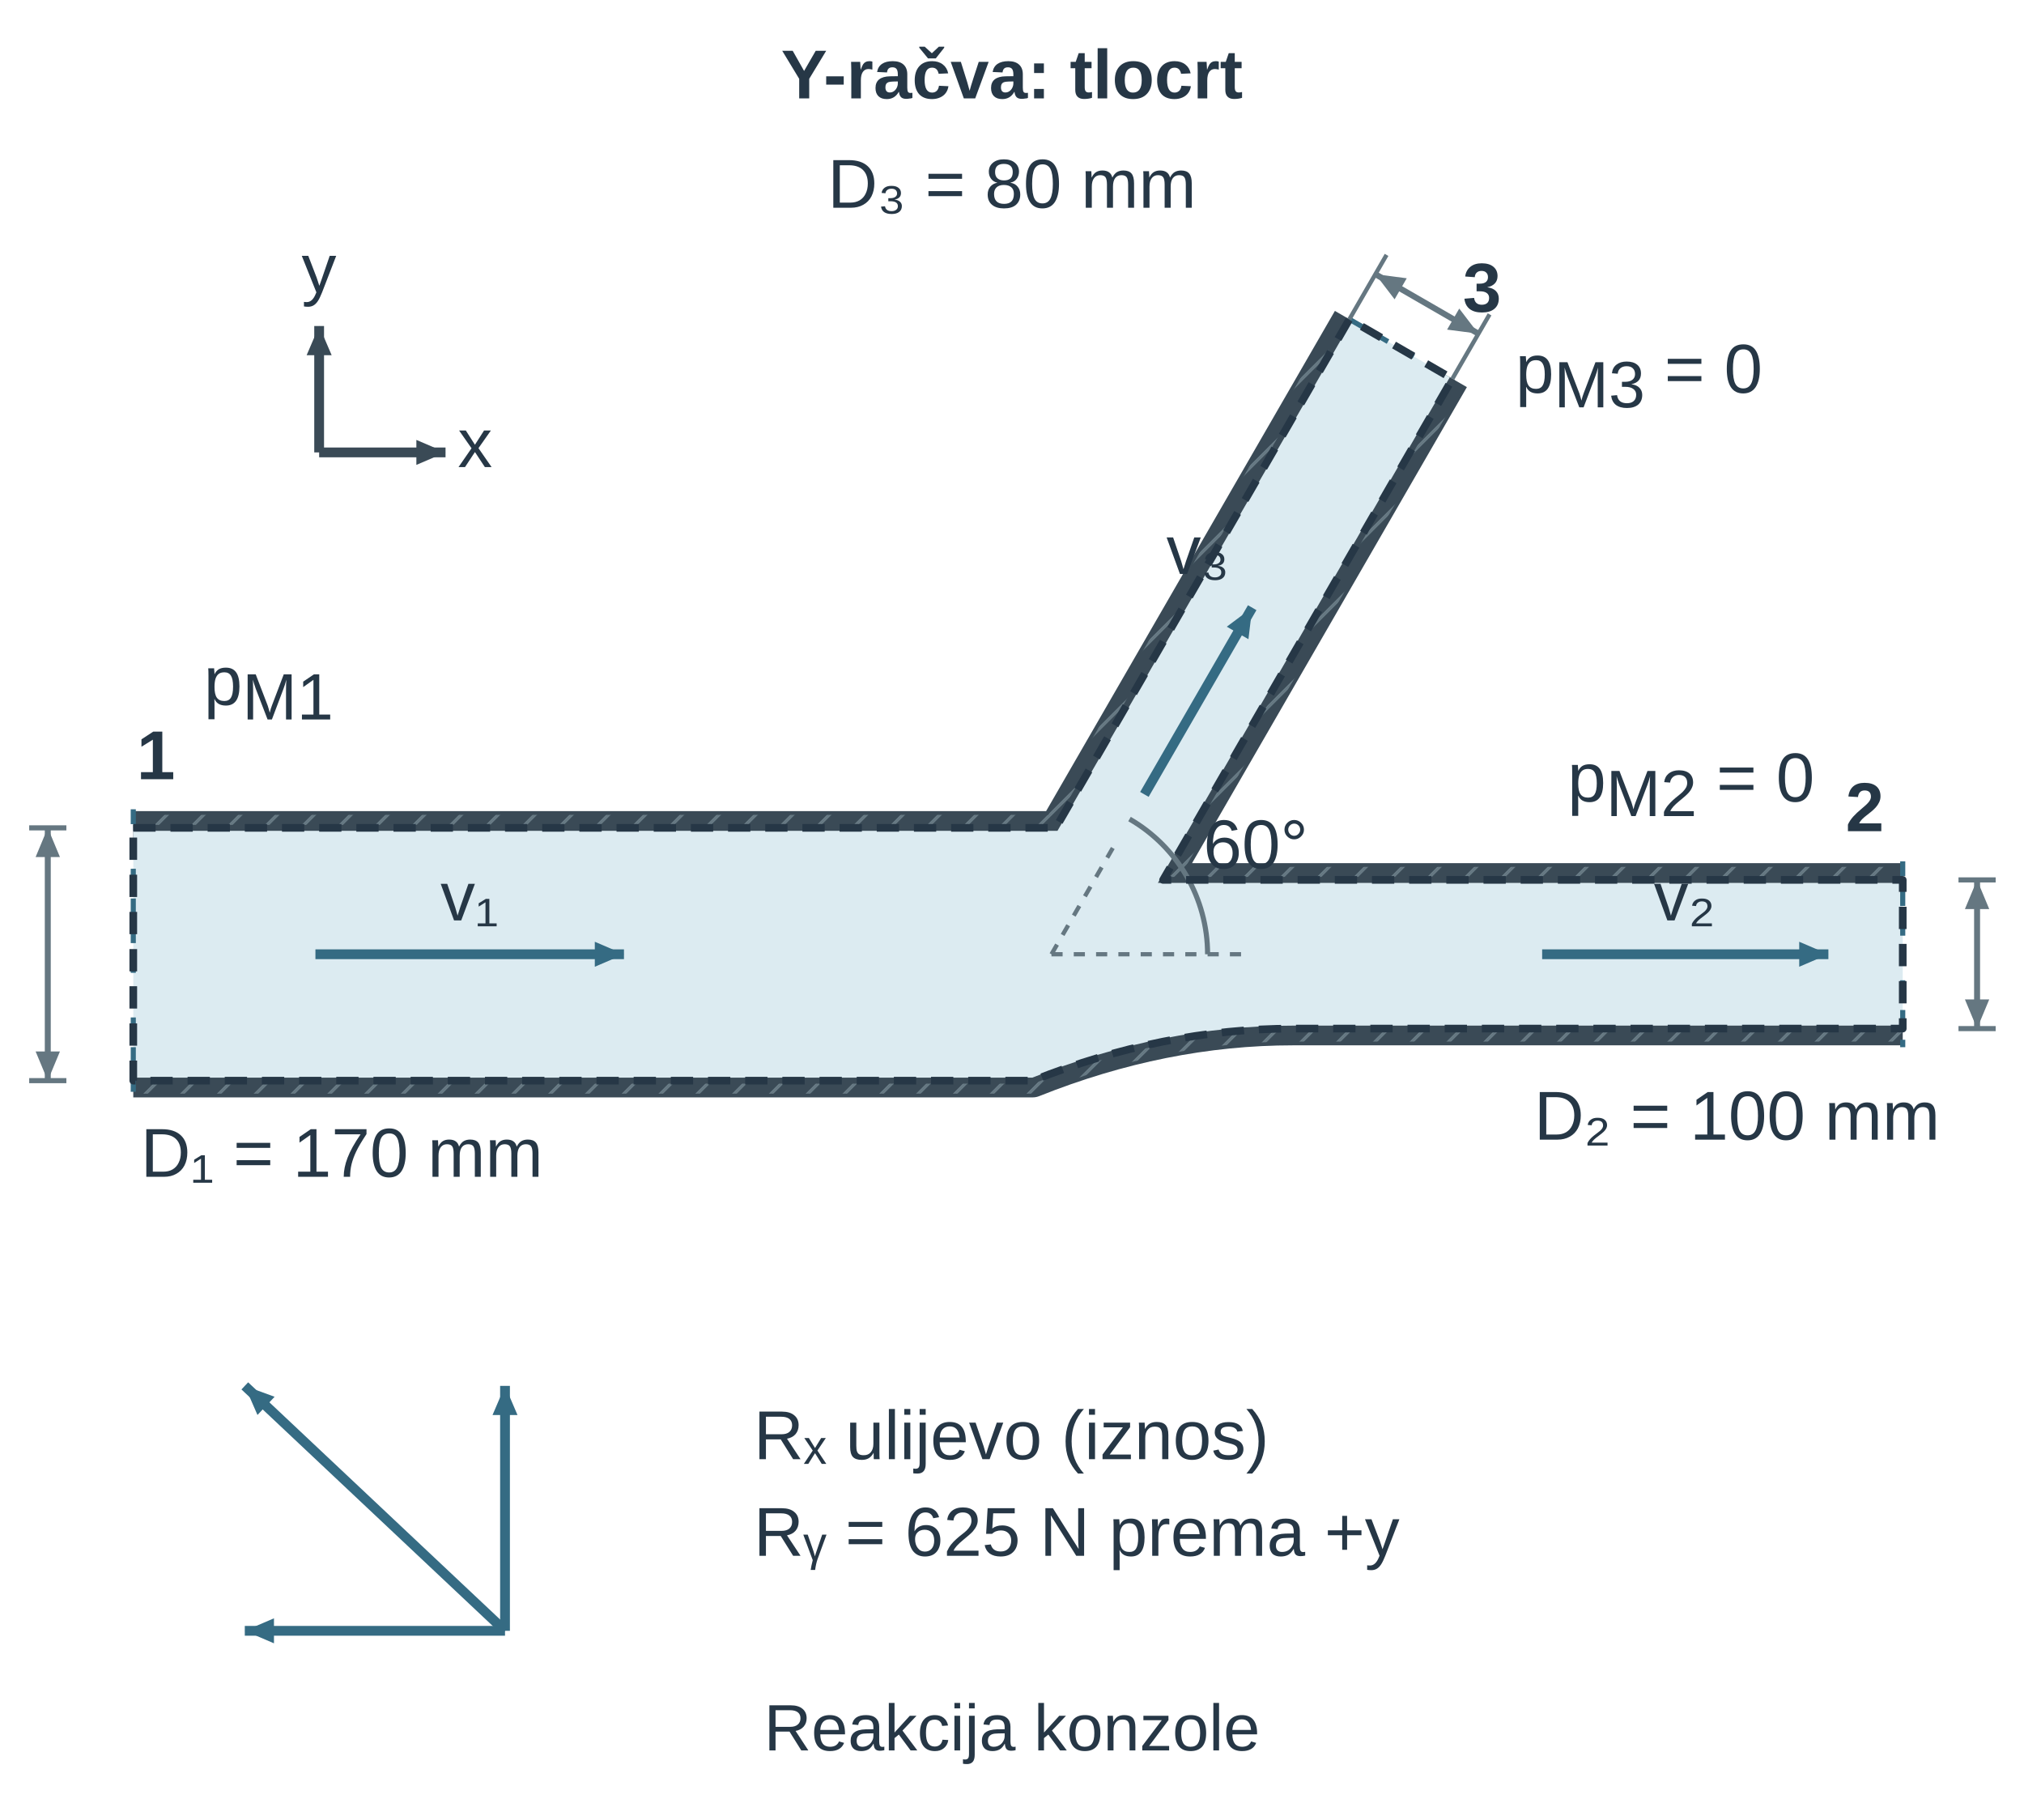
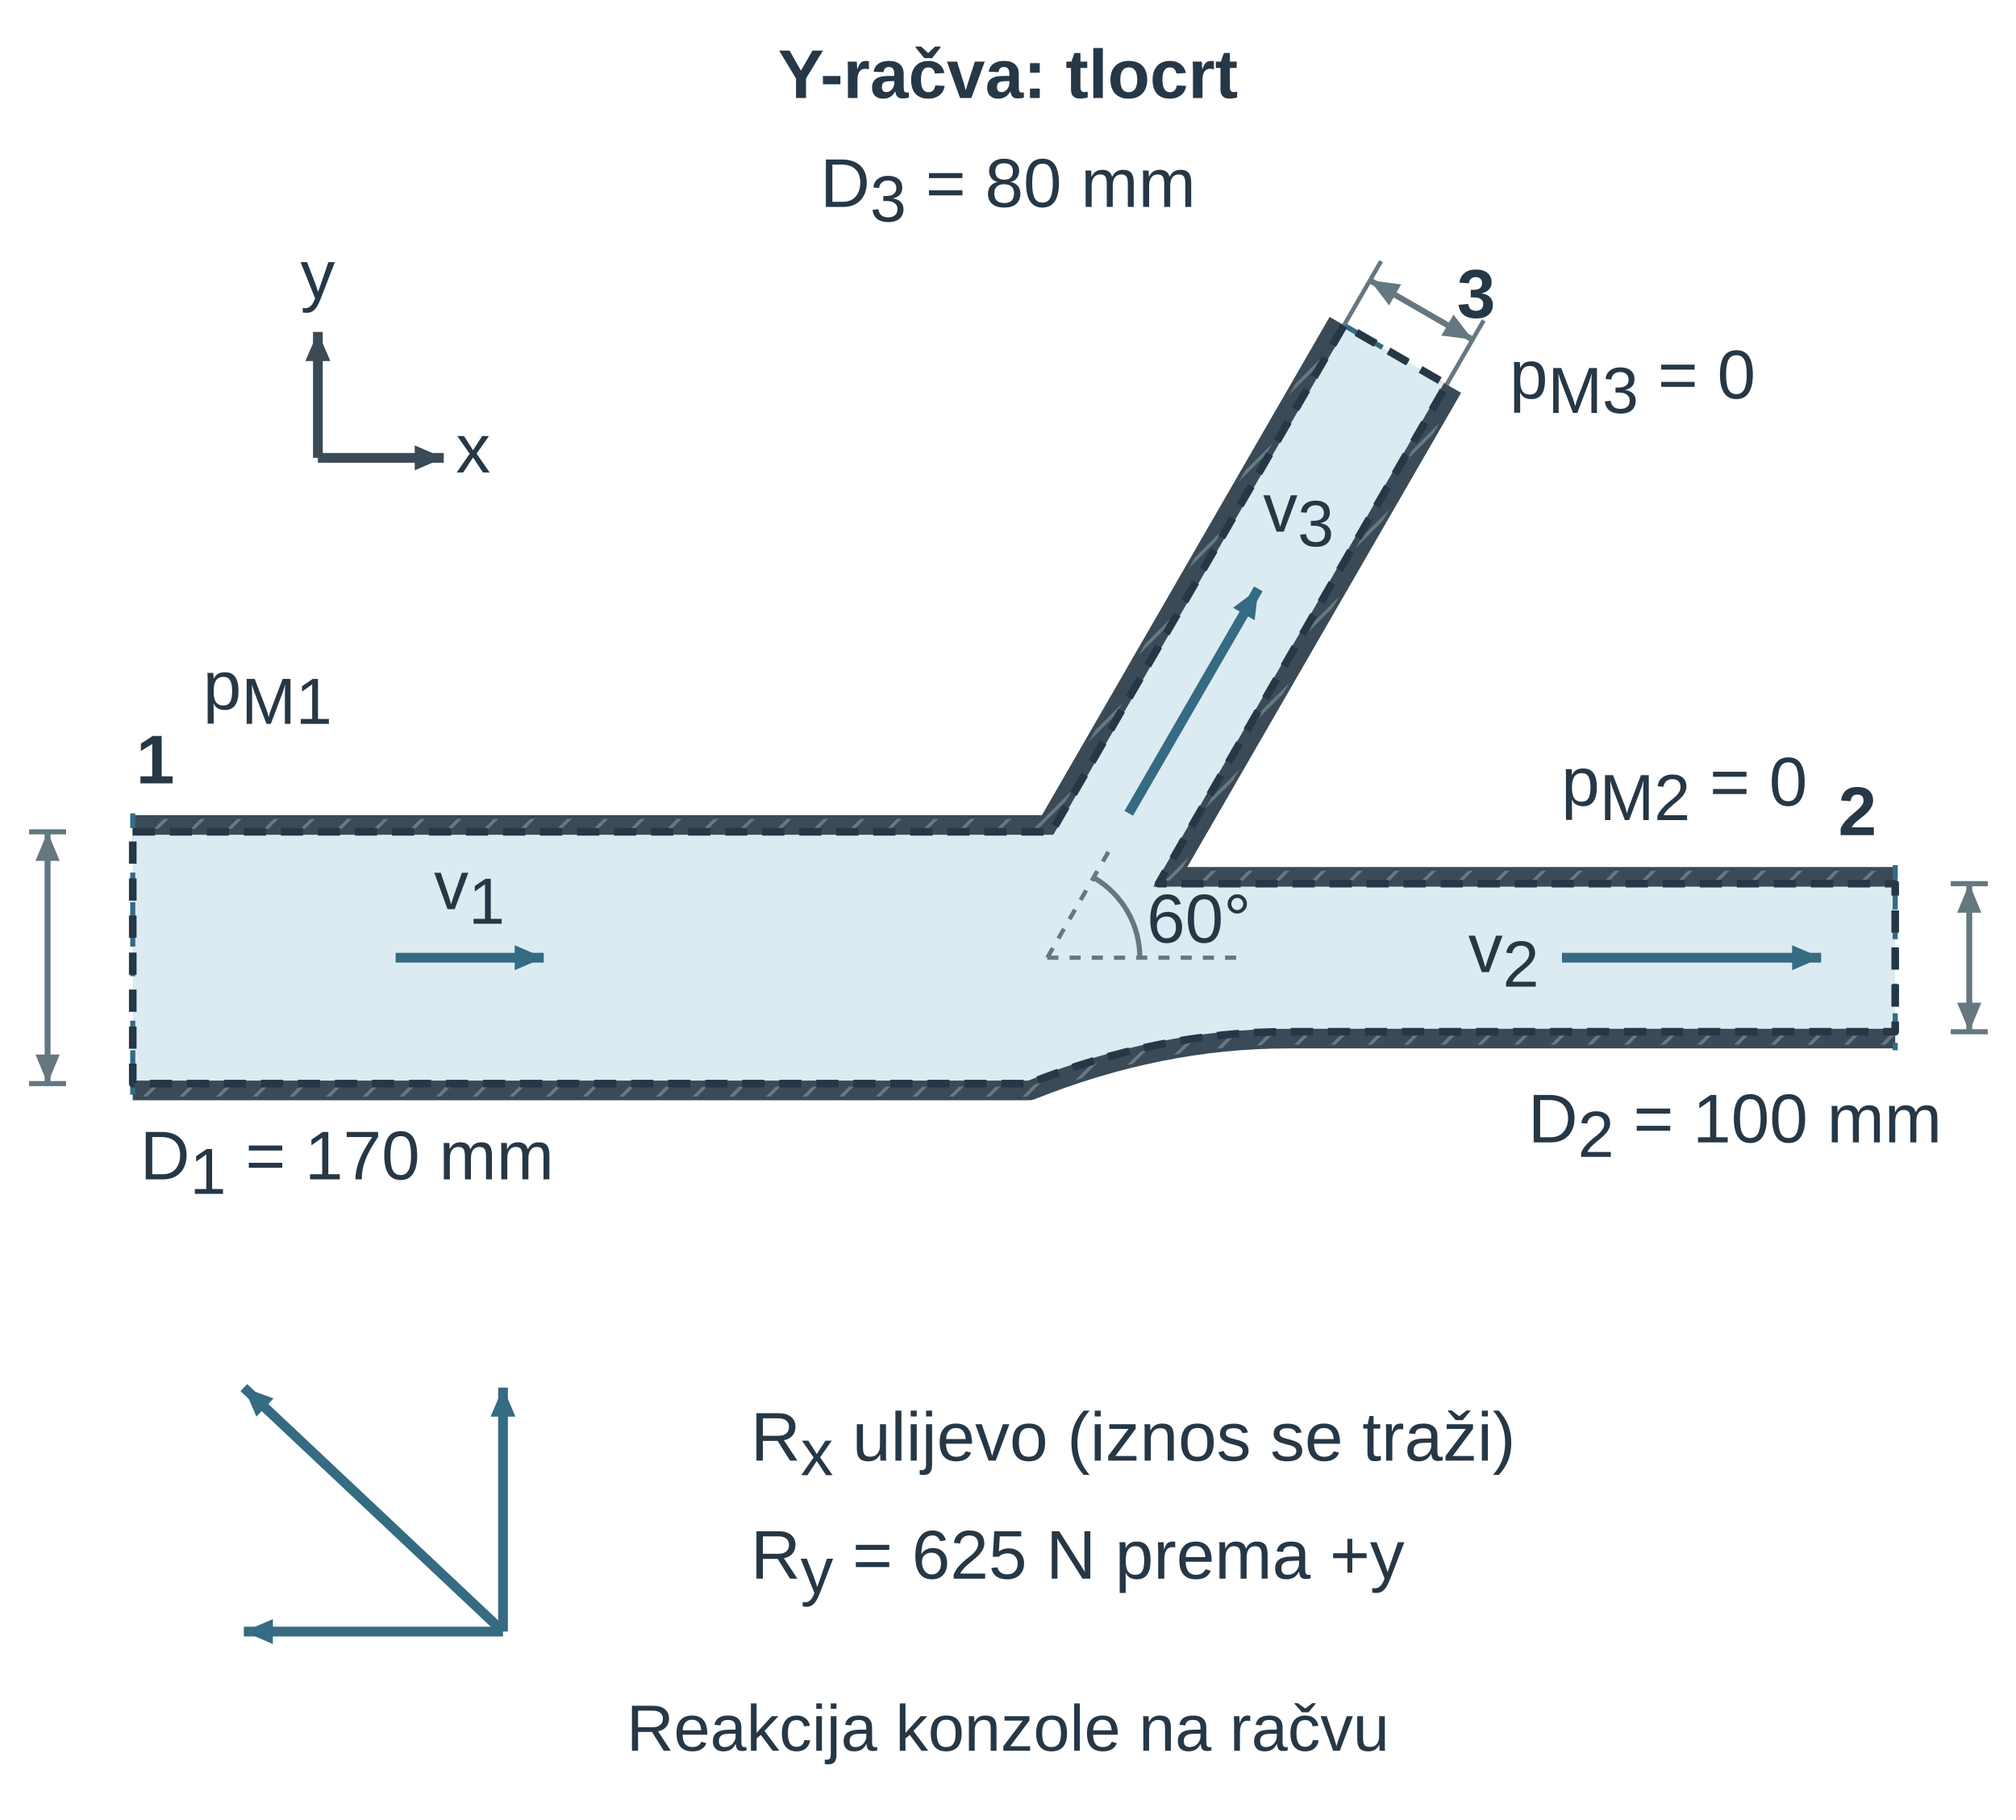
- <svg xmlns="http://www.w3.org/2000/svg" width="277.682pt" height="249.644pt" viewBox="0 0 277.682 249.644" role="img">
+ <svg xmlns="http://www.w3.org/2000/svg" width="277.682pt" height="250.644pt" viewBox="0 0 277.682 250.644" role="img">
  <defs>
    <pattern id="u11ch2_hatch" width="7" height="7" patternUnits="userSpaceOnUse" patternTransform="rotate(45)">
      <line x1="0" y1="0" x2="0" y2="7" stroke="#657781" stroke-width="1.8" />
    </pattern>
    <marker id="u11ch2_v" markerWidth="7" markerHeight="6" refX="7" refY="3" orient="auto">
      <path d="M0 0 L7 3 L0 6 Z" fill="#356b83" />
    </marker>
    <marker id="u11ch2_dim" markerWidth="6" markerHeight="5" refX="6" refY="2.5" orient="auto-start-reverse">
      <path d="M0 0 L6 2.5 L0 5 Z" fill="#657781" />
    </marker>
    <marker id="u11ch2_dimSmall" markerWidth="3" markerHeight="3" refX="3" refY="1.5" orient="auto-start-reverse">
      <path d="M0 0 L3 1.5 L0 3 Z" fill="#356b83" />
    </marker>
    <marker id="u11ch2_forceMarker" markerWidth="7" markerHeight="6" refX="7" refY="3" orient="auto">
      <path d="M0 0 L7 3 L0 6 Z" fill="#356b83" />
    </marker>
    <marker id="u11ch2_pressureMarker" markerWidth="7" markerHeight="6" refX="7" refY="3" orient="auto">
      <path d="M0 0 L7 3 L0 6 Z" fill="#356b83" />
    </marker>
    <marker id="u11ch2_reactionMarker" markerWidth="7" markerHeight="6" refX="7" refY="3" orient="auto">
      <path d="M0 0 L7 3 L0 6 Z" fill="#356b83" />
    </marker>
    <marker id="u11ch2_axisMarker" markerWidth="7" markerHeight="6" refX="7" refY="3" orient="auto">
      <path d="M0 0 L7 3 L0 6 Z" fill="#3a4a56" />
    </marker>
  </defs>
  <g font-family="Arial, Liberation Sans, sans-serif">
    <g transform="translate(138.841 13.5)">
      <text data-source-text="1" x="0" y="0" text-anchor="middle" font-size="9.5" font-weight="600" fill="rgb(38, 55, 70)">Y-račva: tlocrt</text>
    </g>
    <g transform="translate(138.841 28.5)">
-       <text data-source-text="14" x="0" y="0" text-anchor="middle" font-size="9.5" font-weight="400" fill="rgb(38, 55, 70)">D₃ = 80 mm</text>
-     </g>
-     <g transform="translate(-8.235 -8.313) scale(0.51)">
+       <text data-source-text="14" x="0" y="0" text-anchor="middle" font-size="9.5" font-weight="400" fill="rgb(38, 55, 70)">D<tspan font-size="9" font-weight="400" font-style="normal" fill="rgb(38, 55, 70)" baseline-shift="-2">3</tspan> = 80 mm</text>
+     </g>
+     <g transform="translate(-8.235 -7.313) scale(0.51)">
      <g transform="matrix(1 0 0 1 -1 -10)">
        <path d="M53 249.0 H301.155 L380.144 112.187" fill="none" stroke="rgb(58, 74, 86)" stroke-width="9px" stroke-linecap="butt" stroke-linejoin="round" stroke-dasharray="none" fill-opacity="1" stroke-opacity="1" opacity="1" marker-start="none" marker-mid="none" marker-end="none" data-source-geometry="1" />
      </g>
    </g>
-     <g transform="translate(-8.235 -8.313) scale(0.51)">
+     <g transform="translate(-8.235 -7.313) scale(0.51)">
      <g transform="matrix(1 0 0 1 -1 -10)">
        <path d="M53 249.0 H301.155 L380.144 112.187" fill="none" stroke="url(#u11ch2_hatch)" stroke-width="7px" stroke-linecap="butt" stroke-linejoin="round" stroke-dasharray="none" fill-opacity="1" stroke-opacity="1" opacity="1" marker-start="none" marker-mid="none" marker-end="none" data-source-geometry="2" />
      </g>
    </g>
-     <g transform="translate(-8.235 -8.313) scale(0.51)">
+     <g transform="translate(-8.235 -7.313) scale(0.51)">
      <g transform="matrix(1 0 0 1 -1 -10)">
        <path d="M407.856 128.187 L330.022 263.0 H529" fill="none" stroke="rgb(58, 74, 86)" stroke-width="9px" stroke-linecap="butt" stroke-linejoin="round" stroke-dasharray="none" fill-opacity="1" stroke-opacity="1" opacity="1" marker-start="none" marker-mid="none" marker-end="none" data-source-geometry="3" />
      </g>
    </g>
-     <g transform="translate(-8.235 -8.313) scale(0.51)">
+     <g transform="translate(-8.235 -7.313) scale(0.51)">
      <g transform="matrix(1 0 0 1 -1 -10)">
        <path d="M407.856 128.187 L330.022 263.0 H529" fill="none" stroke="url(#u11ch2_hatch)" stroke-width="7px" stroke-linecap="butt" stroke-linejoin="round" stroke-dasharray="none" fill-opacity="1" stroke-opacity="1" opacity="1" marker-start="none" marker-mid="none" marker-end="none" data-source-geometry="4" />
      </g>
    </g>
-     <g transform="translate(-8.235 -8.313) scale(0.51)">
+     <g transform="translate(-8.235 -7.313) scale(0.51)">
      <g transform="matrix(1 0 0 1 -1 -10)">
        <path d="M529 303.0 H365 Q330 303.0 295 317.0 H53" fill="none" stroke="rgb(58, 74, 86)" stroke-width="9px" stroke-linecap="butt" stroke-linejoin="round" stroke-dasharray="none" fill-opacity="1" stroke-opacity="1" opacity="1" marker-start="none" marker-mid="none" marker-end="none" data-source-geometry="5" />
      </g>
    </g>
-     <g transform="translate(-8.235 -8.313) scale(0.51)">
+     <g transform="translate(-8.235 -7.313) scale(0.51)">
      <g transform="matrix(1 0 0 1 -1 -10)">
        <path d="M529 303.0 H365 Q330 303.0 295 317.0 H53" fill="none" stroke="url(#u11ch2_hatch)" stroke-width="7px" stroke-linecap="butt" stroke-linejoin="round" stroke-dasharray="none" fill-opacity="1" stroke-opacity="1" opacity="1" marker-start="none" marker-mid="none" marker-end="none" data-source-geometry="6" />
      </g>
    </g>
-     <g transform="translate(-8.235 -8.313) scale(0.51)">
+     <g transform="translate(-8.235 -7.313) scale(0.51)">
      <g transform="matrix(1 0 0 1 -1 -10)">
        <path d="M53 249.0 H301.155 L380.144 112.187 L407.856 128.187 L330.022 263.0 H529 V303.0 H365 Q330 303.0 295 317.0 H53 Z" fill="rgb(220, 235, 241)" stroke="none" stroke-width="1.8px" stroke-linecap="butt" stroke-linejoin="miter" stroke-dasharray="none" fill-opacity="1" stroke-opacity="1" opacity="1" marker-start="none" marker-mid="none" marker-end="none" data-source-geometry="7" />
      </g>
    </g>
-     <g transform="translate(-8.235 -8.313) scale(0.51)">
+     <g transform="translate(-8.235 -7.313) scale(0.51)">
      <g transform="matrix(1 0 0 1 -1 -10)">
        <path d="M53 249.0 H301.155 L380.144 112.187" fill="none" stroke="rgb(58, 74, 86)" stroke-width="1.602" stroke-linecap="butt" stroke-linejoin="miter" stroke-dasharray="none" fill-opacity="1" stroke-opacity="1" opacity="1" marker-start="none" marker-mid="none" marker-end="none" data-source-geometry="8" />
      </g>
    </g>
-     <g transform="translate(-8.235 -8.313) scale(0.51)">
+     <g transform="translate(-8.235 -7.313) scale(0.51)">
      <g transform="matrix(1 0 0 1 -1 -10)">
        <path d="M407.856 128.187 L330.022 263.0 H529" fill="none" stroke="rgb(58, 74, 86)" stroke-width="1.602" stroke-linecap="butt" stroke-linejoin="miter" stroke-dasharray="none" fill-opacity="1" stroke-opacity="1" opacity="1" marker-start="none" marker-mid="none" marker-end="none" data-source-geometry="9" />
      </g>
    </g>
-     <g transform="translate(-8.235 -8.313) scale(0.51)">
+     <g transform="translate(-8.235 -7.313) scale(0.51)">
      <g transform="matrix(1 0 0 1 -1 -10)">
        <path d="M529 303.0 H365 Q330 303.0 295 317.0 H53" fill="none" stroke="rgb(58, 74, 86)" stroke-width="1.602" stroke-linecap="butt" stroke-linejoin="miter" stroke-dasharray="none" fill-opacity="1" stroke-opacity="1" opacity="1" marker-start="none" marker-mid="none" marker-end="none" data-source-geometry="10" />
      </g>
    </g>
-     <g transform="translate(-8.235 -8.313) scale(0.51)">
+     <g transform="translate(-8.235 -7.313) scale(0.51)">
      <g transform="matrix(1 0 0 1 -1 -10)">
        <line x1="380.144" y1="112.187" x2="407.856" y2="128.187" stroke="rgb(53, 107, 131)" stroke-width="1.373" stroke-dasharray="4px, 4px" fill="rgb(58, 74, 86)" stroke-linecap="butt" stroke-linejoin="miter" fill-opacity="1" stroke-opacity="1" opacity="1" marker-start="none" marker-mid="none" marker-end="none" data-source-geometry="11" />
      </g>
    </g>
-     <g transform="translate(-8.235 -8.313) scale(0.51)">
+     <g transform="translate(-8.235 -7.313) scale(0.51)">
      <g transform="matrix(1 0 0 1 -1 -10)">
        <line x1="53" y1="244.0" x2="53" y2="322.0" stroke="rgb(53, 107, 131)" stroke-width="1.373" stroke-dasharray="4px, 4px" fill="rgb(58, 74, 86)" stroke-linecap="butt" stroke-linejoin="miter" fill-opacity="1" stroke-opacity="1" opacity="1" marker-start="none" marker-mid="none" marker-end="none" data-source-geometry="13" />
      </g>
    </g>
-     <g transform="translate(-8.235 -8.313) scale(0.51)">
+     <g transform="translate(-8.235 -7.313) scale(0.51)">
      <g transform="matrix(1 0 0 1 -1 -10)">
        <line x1="529" y1="258.0" x2="529" y2="308.0" stroke="rgb(53, 107, 131)" stroke-width="1.373" stroke-dasharray="4px, 4px" fill="rgb(58, 74, 86)" stroke-linecap="butt" stroke-linejoin="miter" fill-opacity="1" stroke-opacity="1" opacity="1" marker-start="none" marker-mid="none" marker-end="none" data-source-geometry="15" />
      </g>
    </g>
-     <g transform="translate(-8.235 -8.313) scale(0.51)">
+     <g transform="translate(-8.235 -7.313) scale(0.51)">
      <g transform="matrix(1 0 0 1 -1 -10)">
        <line x1="300" y1="283" x2="353" y2="283" stroke="rgb(101, 119, 129)" stroke-width="1.144" stroke-dasharray="3px, 3px" fill="rgb(58, 74, 86)" stroke-linecap="butt" stroke-linejoin="miter" fill-opacity="1" stroke-opacity="1" opacity="1" marker-start="none" marker-mid="none" marker-end="none" data-source-geometry="17" />
      </g>
    </g>
-     <g transform="translate(-8.235 -8.313) scale(0.51)">
+     <g transform="translate(-8.235 -7.313) scale(0.51)">
      <g transform="matrix(1 0 0 1 -1 -10)">
        <line x1="300" y1="283" x2="318.0" y2="251.823" stroke="rgb(101, 119, 129)" stroke-width="1.144" stroke-dasharray="3px, 3px" fill="rgb(58, 74, 86)" stroke-linecap="butt" stroke-linejoin="miter" fill-opacity="1" stroke-opacity="1" opacity="1" marker-start="none" marker-mid="none" marker-end="none" data-source-geometry="18" />
      </g>
    </g>
-     <g transform="translate(-8.235 -8.313) scale(0.51)">
-       <g transform="matrix(1 0 0 1 -1 -10)">
-         <path d="M342 283 A42 42 0 0 0 321.0 246.627" fill="none" stroke="rgb(101, 119, 129)" stroke-width="1.373" stroke-linecap="butt" stroke-linejoin="miter" stroke-dasharray="none" fill-opacity="1" stroke-opacity="1" opacity="1" marker-start="none" marker-mid="none" marker-end="none" data-source-geometry="19" />
+     <g transform="translate(-8.235 -7.313) scale(0.51)">
+       <g transform="matrix(1 0 0 1 -1 -10)">
+         <path d="M325 283 A25 25 0 0 0 312.5 261.349" fill="none" stroke="rgb(101, 119, 129)" stroke-width="1.373" stroke-linecap="butt" stroke-linejoin="miter" stroke-dasharray="none" fill-opacity="1" stroke-opacity="1" opacity="1" marker-start="none" marker-mid="none" marker-end="none" data-source-geometry="19" />
      </g>
    </g>
    <defs>
      <marker id="u11ch2_v-print-0-21-marker-end" markerWidth="7.846" markerHeight="6.725" refX="7" refY="3" orient="auto" viewBox="0 0 7 6" markerUnits="userSpaceOnUse">
        <path d="M0 0 L7 3 L0 6 Z" fill="#356b83" />
      </marker>
    </defs>
-     <g transform="translate(-8.235 -8.313) scale(0.51)">
-       <g transform="matrix(1 0 0 1 -1 -10)">
-         <path d="M102 283 L185 283" fill="none" stroke="rgb(53, 107, 131)" stroke-width="2.632" marker-end="url(#u11ch2_v-print-0-21-marker-end)" stroke-linecap="butt" stroke-linejoin="miter" stroke-dasharray="none" fill-opacity="1" stroke-opacity="1" opacity="1" marker-start="none" marker-mid="none" data-source-geometry="21" />
+     <g transform="translate(-8.235 -7.313) scale(0.51)">
+       <g transform="matrix(1 0 0 1 -1 -10)">
+         <path d="M124 283 L164 283" fill="none" stroke="rgb(53, 107, 131)" stroke-width="2.632" marker-end="url(#u11ch2_v-print-0-21-marker-end)" stroke-linecap="butt" stroke-linejoin="miter" stroke-dasharray="none" fill-opacity="1" stroke-opacity="1" opacity="1" marker-start="none" marker-mid="none" data-source-geometry="21" />
      </g>
    </g>
    <defs>
      <marker id="u11ch2_v-print-0-23-marker-end" markerWidth="7.846" markerHeight="6.725" refX="7" refY="3" orient="auto" viewBox="0 0 7 6" markerUnits="userSpaceOnUse">
        <path d="M0 0 L7 3 L0 6 Z" fill="#356b83" />
      </marker>
    </defs>
-     <g transform="translate(-8.235 -8.313) scale(0.51)">
-       <g transform="matrix(1 0 0 1 -1 -10)">
-         <path d="M432 283 L509 283" fill="none" stroke="rgb(53, 107, 131)" stroke-width="2.632" marker-end="url(#u11ch2_v-print-0-23-marker-end)" stroke-linecap="butt" stroke-linejoin="miter" stroke-dasharray="none" fill-opacity="1" stroke-opacity="1" opacity="1" marker-start="none" marker-mid="none" data-source-geometry="23" />
+     <g transform="translate(-8.235 -7.313) scale(0.51)">
+       <g transform="matrix(1 0 0 1 -1 -10)">
+         <path d="M439 283 L509 283" fill="none" stroke="rgb(53, 107, 131)" stroke-width="2.632" marker-end="url(#u11ch2_v-print-0-23-marker-end)" stroke-linecap="butt" stroke-linejoin="miter" stroke-dasharray="none" fill-opacity="1" stroke-opacity="1" opacity="1" marker-start="none" marker-mid="none" data-source-geometry="23" />
      </g>
    </g>
    <defs>
      <marker id="u11ch2_v-print-0-25-marker-end" markerWidth="7.846" markerHeight="6.725" refX="7" refY="3" orient="auto" viewBox="0 0 7 6" markerUnits="userSpaceOnUse">
        <path d="M0 0 L7 3 L0 6 Z" fill="#356b83" />
      </marker>
    </defs>
-     <g transform="translate(-8.235 -8.313) scale(0.51)">
-       <g transform="matrix(1 0 0 1 -1 -10)">
-         <path d="M325 240 L354 189.771" fill="none" stroke="rgb(53, 107, 131)" stroke-width="2.632" marker-end="url(#u11ch2_v-print-0-25-marker-end)" stroke-linecap="butt" stroke-linejoin="miter" stroke-dasharray="none" fill-opacity="1" stroke-opacity="1" opacity="1" marker-start="none" marker-mid="none" data-source-geometry="25" />
-       </g>
-     </g>
-     <g transform="translate(-8.235 -8.313) scale(0.51)">
+     <g transform="translate(-8.235 -7.313) scale(0.51)">
+       <g transform="matrix(1 0 0 1 -1 -10)">
+         <path d="M322 244 L357 183.378" fill="none" stroke="rgb(53, 107, 131)" stroke-width="2.632" marker-end="url(#u11ch2_v-print-0-25-marker-end)" stroke-linecap="butt" stroke-linejoin="miter" stroke-dasharray="none" fill-opacity="1" stroke-opacity="1" opacity="1" marker-start="none" marker-mid="none" data-source-geometry="25" />
+       </g>
+     </g>
+     <g transform="translate(-8.235 -7.313) scale(0.51)">
      <g transform="matrix(1 0 0 1 -1 -10)">
        <line x1="25" y1="249" x2="35" y2="249" stroke="rgb(101, 119, 129)" stroke-width="1.373" fill="rgb(58, 74, 86)" stroke-linecap="butt" stroke-linejoin="miter" stroke-dasharray="none" fill-opacity="1" stroke-opacity="1" opacity="1" marker-start="none" marker-mid="none" marker-end="none" data-source-geometry="30" />
      </g>
    </g>
-     <g transform="translate(-8.235 -8.313) scale(0.51)">
+     <g transform="translate(-8.235 -7.313) scale(0.51)">
      <g transform="matrix(1 0 0 1 -1 -10)">
        <line x1="25" y1="317" x2="35" y2="317" stroke="rgb(101, 119, 129)" stroke-width="1.373" fill="rgb(58, 74, 86)" stroke-linecap="butt" stroke-linejoin="miter" stroke-dasharray="none" fill-opacity="1" stroke-opacity="1" opacity="1" marker-start="none" marker-mid="none" marker-end="none" data-source-geometry="31" />
      </g>
    </g>
    <defs>
      <marker id="u11ch2_dim-print-0-32-marker-start" markerWidth="7.846" markerHeight="6.539" refX="6" refY="2.5" orient="auto-start-reverse" viewBox="0 0 6 5" markerUnits="userSpaceOnUse">
        <path d="M0 0 L6 2.5 L0 5 Z" fill="#657781" />
      </marker>
    </defs>
    <defs>
      <marker id="u11ch2_dim-print-0-32-marker-end" markerWidth="7.846" markerHeight="6.539" refX="6" refY="2.5" orient="auto-start-reverse" viewBox="0 0 6 5" markerUnits="userSpaceOnUse">
        <path d="M0 0 L6 2.5 L0 5 Z" fill="#657781" />
      </marker>
    </defs>
-     <g transform="translate(-8.235 -8.313) scale(0.51)">
+     <g transform="translate(-8.235 -7.313) scale(0.51)">
      <g transform="matrix(1 0 0 1 -1 -10)">
        <path d="M30 249 L30 317" fill="none" stroke="rgb(101, 119, 129)" stroke-width="1.602" marker-start="url(#u11ch2_dim-print-0-32-marker-start)" marker-end="url(#u11ch2_dim-print-0-32-marker-end)" stroke-linecap="butt" stroke-linejoin="miter" stroke-dasharray="none" fill-opacity="1" stroke-opacity="1" opacity="1" marker-mid="none" data-source-geometry="32" />
      </g>
    </g>
-     <g transform="translate(-8.235 -8.313) scale(0.51)">
+     <g transform="translate(-8.235 -7.313) scale(0.51)">
      <g transform="matrix(1 0 0 1 -1 -10)">
        <line x1="544" y1="263" x2="554" y2="263" stroke="rgb(101, 119, 129)" stroke-width="1.373" fill="rgb(58, 74, 86)" stroke-linecap="butt" stroke-linejoin="miter" stroke-dasharray="none" fill-opacity="1" stroke-opacity="1" opacity="1" marker-start="none" marker-mid="none" marker-end="none" data-source-geometry="34" />
      </g>
    </g>
-     <g transform="translate(-8.235 -8.313) scale(0.51)">
+     <g transform="translate(-8.235 -7.313) scale(0.51)">
      <g transform="matrix(1 0 0 1 -1 -10)">
        <line x1="544" y1="303" x2="554" y2="303" stroke="rgb(101, 119, 129)" stroke-width="1.373" fill="rgb(58, 74, 86)" stroke-linecap="butt" stroke-linejoin="miter" stroke-dasharray="none" fill-opacity="1" stroke-opacity="1" opacity="1" marker-start="none" marker-mid="none" marker-end="none" data-source-geometry="35" />
      </g>
    </g>
    <defs>
      <marker id="u11ch2_dim-print-0-36-marker-start" markerWidth="7.846" markerHeight="6.539" refX="6" refY="2.5" orient="auto-start-reverse" viewBox="0 0 6 5" markerUnits="userSpaceOnUse">
        <path d="M0 0 L6 2.5 L0 5 Z" fill="#657781" />
      </marker>
    </defs>
    <defs>
      <marker id="u11ch2_dim-print-0-36-marker-end" markerWidth="7.846" markerHeight="6.539" refX="6" refY="2.5" orient="auto-start-reverse" viewBox="0 0 6 5" markerUnits="userSpaceOnUse">
        <path d="M0 0 L6 2.5 L0 5 Z" fill="#657781" />
      </marker>
    </defs>
-     <g transform="translate(-8.235 -8.313) scale(0.51)">
+     <g transform="translate(-8.235 -7.313) scale(0.51)">
      <g transform="matrix(1 0 0 1 -1 -10)">
        <path d="M549 263 L549 303" fill="none" stroke="rgb(101, 119, 129)" stroke-width="1.602" marker-start="url(#u11ch2_dim-print-0-36-marker-start)" marker-end="url(#u11ch2_dim-print-0-36-marker-end)" stroke-linecap="butt" stroke-linejoin="miter" stroke-dasharray="none" fill-opacity="1" stroke-opacity="1" opacity="1" marker-mid="none" data-source-geometry="36" />
      </g>
    </g>
-     <g transform="translate(-8.235 -8.313) scale(0.51)">
+     <g transform="translate(-8.235 -7.313) scale(0.51)">
      <g transform="matrix(1 0 0 1 -1 -10)">
        <line x1="380.144" y1="112.187" x2="390.144" y2="94.867" stroke="rgb(101, 119, 129)" stroke-width="1.144" fill="rgb(58, 74, 86)" stroke-linecap="butt" stroke-linejoin="miter" stroke-dasharray="none" fill-opacity="1" stroke-opacity="1" opacity="1" marker-start="none" marker-mid="none" marker-end="none" data-source-geometry="38" />
      </g>
    </g>
-     <g transform="translate(-8.235 -8.313) scale(0.51)">
+     <g transform="translate(-8.235 -7.313) scale(0.51)">
      <g transform="matrix(1 0 0 1 -1 -10)">
        <line x1="407.856" y1="128.187" x2="417.856" y2="110.867" stroke="rgb(101, 119, 129)" stroke-width="1.144" fill="rgb(58, 74, 86)" stroke-linecap="butt" stroke-linejoin="miter" stroke-dasharray="none" fill-opacity="1" stroke-opacity="1" opacity="1" marker-start="none" marker-mid="none" marker-end="none" data-source-geometry="39" />
      </g>
    </g>
    <defs>
      <marker id="u11ch2_dim-print-0-40-marker-start" markerWidth="7.846" markerHeight="6.539" refX="6" refY="2.5" orient="auto-start-reverse" viewBox="0 0 6 5" markerUnits="userSpaceOnUse">
        <path d="M0 0 L6 2.5 L0 5 Z" fill="#657781" />
      </marker>
    </defs>
    <defs>
      <marker id="u11ch2_dim-print-0-40-marker-end" markerWidth="7.846" markerHeight="6.539" refX="6" refY="2.5" orient="auto-start-reverse" viewBox="0 0 6 5" markerUnits="userSpaceOnUse">
        <path d="M0 0 L6 2.5 L0 5 Z" fill="#657781" />
      </marker>
    </defs>
-     <g transform="translate(-8.235 -8.313) scale(0.51)">
+     <g transform="translate(-8.235 -7.313) scale(0.51)">
      <g transform="matrix(1 0 0 1 -1 -10)">
        <path d="M387.144 100.063 L414.856 116.063" fill="none" stroke="rgb(101, 119, 129)" stroke-width="1.602" marker-start="url(#u11ch2_dim-print-0-40-marker-start)" marker-end="url(#u11ch2_dim-print-0-40-marker-end)" stroke-linecap="butt" stroke-linejoin="miter" stroke-dasharray="none" fill-opacity="1" stroke-opacity="1" opacity="1" marker-mid="none" data-source-geometry="40" />
      </g>
    </g>
    <defs>
      <marker id="u11ch2_axisMarker-print-0-42-marker-end" markerWidth="7.846" markerHeight="6.725" refX="7" refY="3" orient="auto" viewBox="0 0 7 6" markerUnits="userSpaceOnUse">
        <path d="M0 0 L7 3 L0 6 Z" fill="#3a4a56" />
      </marker>
    </defs>
-     <g transform="translate(-8.235 -8.313) scale(0.51)">
+     <g transform="translate(-8.235 -7.313) scale(0.51)">
      <g transform="matrix(1 0 0 1 -1 -10)">
        <path d="M103 148 L137 148" fill="none" stroke="rgb(58, 74, 86)" stroke-width="2.632" marker-end="url(#u11ch2_axisMarker-print-0-42-marker-end)" stroke-linecap="butt" stroke-linejoin="miter" stroke-dasharray="none" fill-opacity="1" stroke-opacity="1" opacity="1" marker-start="none" marker-mid="none" data-source-geometry="42" />
      </g>
    </g>
    <defs>
      <marker id="u11ch2_axisMarker-print-0-44-marker-end" markerWidth="7.846" markerHeight="6.725" refX="7" refY="3" orient="auto" viewBox="0 0 7 6" markerUnits="userSpaceOnUse">
        <path d="M0 0 L7 3 L0 6 Z" fill="#3a4a56" />
      </marker>
    </defs>
-     <g transform="translate(-8.235 -8.313) scale(0.51)">
+     <g transform="translate(-8.235 -7.313) scale(0.51)">
      <g transform="matrix(1 0 0 1 -1 -10)">
        <path d="M103 148 L103 114" fill="none" stroke="rgb(58, 74, 86)" stroke-width="2.632" marker-end="url(#u11ch2_axisMarker-print-0-44-marker-end)" stroke-linecap="butt" stroke-linejoin="miter" stroke-dasharray="none" fill-opacity="1" stroke-opacity="1" opacity="1" marker-start="none" marker-mid="none" data-source-geometry="44" />
      </g>
    </g>
    <defs>
      <marker id="u11ch2_reactionMarker-print-0-46-marker-end" markerWidth="7.846" markerHeight="6.725" refX="7" refY="3" orient="auto" viewBox="0 0 7 6" markerUnits="userSpaceOnUse">
        <path d="M0 0 L7 3 L0 6 Z" fill="#356b83" />
      </marker>
    </defs>
-     <g transform="translate(-8.235 -8.313) scale(0.51)">
+     <g transform="translate(-8.235 -7.313) scale(0.51)">
      <g transform="matrix(1 0 0 1 -1 -10)">
        <path d="M153 465 L83 465" fill="none" stroke="rgb(53, 107, 131)" stroke-width="2.632" marker-end="url(#u11ch2_reactionMarker-print-0-46-marker-end)" stroke-linecap="butt" stroke-linejoin="miter" stroke-dasharray="none" fill-opacity="1" stroke-opacity="1" opacity="1" marker-start="none" marker-mid="none" data-source-geometry="46" />
      </g>
    </g>
    <defs>
      <marker id="u11ch2_reactionMarker-print-0-47-marker-end" markerWidth="7.846" markerHeight="6.725" refX="7" refY="3" orient="auto" viewBox="0 0 7 6" markerUnits="userSpaceOnUse">
        <path d="M0 0 L7 3 L0 6 Z" fill="#356b83" />
      </marker>
    </defs>
-     <g transform="translate(-8.235 -8.313) scale(0.51)">
+     <g transform="translate(-8.235 -7.313) scale(0.51)">
      <g transform="matrix(1 0 0 1 -1 -10)">
        <path d="M153 465 L153 399.111" fill="none" stroke="rgb(53, 107, 131)" stroke-width="2.632" marker-end="url(#u11ch2_reactionMarker-print-0-47-marker-end)" stroke-linecap="butt" stroke-linejoin="miter" stroke-dasharray="none" fill-opacity="1" stroke-opacity="1" opacity="1" marker-start="none" marker-mid="none" data-source-geometry="47" />
      </g>
    </g>
    <defs>
      <marker id="u11ch2_reactionMarker-print-0-48-marker-end" markerWidth="7.846" markerHeight="6.725" refX="7" refY="3" orient="auto" viewBox="0 0 7 6" markerUnits="userSpaceOnUse">
        <path d="M0 0 L7 3 L0 6 Z" fill="#356b83" />
      </marker>
    </defs>
-     <g transform="translate(-8.235 -8.313) scale(0.51)">
+     <g transform="translate(-8.235 -7.313) scale(0.51)">
      <g transform="matrix(1 0 0 1 -1 -10)">
        <path d="M153 465 L83 399.111" fill="none" stroke="rgb(53, 107, 131)" stroke-width="2.632" marker-end="url(#u11ch2_reactionMarker-print-0-48-marker-end)" stroke-linecap="butt" stroke-linejoin="miter" stroke-dasharray="none" fill-opacity="1" stroke-opacity="1" opacity="1" marker-start="none" marker-mid="none" data-source-geometry="48" />
      </g>
    </g>
-     <g transform="translate(-8.235 -8.313) scale(0.51)">
+     <g transform="translate(-8.235 -7.313) scale(0.51)">
      <g transform="matrix(1 0 0 1 -1 -10)">
        <path d="M53 249.0 H301.155 L380.144 112.187 L407.856 128.187 L330.022 263.0 H529 V303.0 H365 Q330 303.0 295 317.0 H53 Z" fill="none" stroke="rgb(38, 55, 70)" stroke-width="2.06" stroke-dasharray="6px, 4px" stroke-linejoin="round" data-mf1-role="control-volume" stroke-linecap="butt" fill-opacity="1" stroke-opacity="1" opacity="1" marker-start="none" marker-mid="none" marker-end="none" data-source-geometry="52" />
      </g>
    </g>
-     <g transform="translate(43.764 40.118)">
+     <g transform="translate(43.764 41.118)">
      <text data-source-text="16" x="0" y="0" text-anchor="middle" font-size="9.5" font-weight="400" fill="rgb(38, 55, 70)">y</text>
    </g>
-     <g transform="translate(203.33 42.762)">
+     <g transform="translate(203.33 43.762)">
      <text data-source-text="2" x="0" y="0" text-anchor="middle" font-size="9.5" font-weight="600" fill="rgb(38, 55, 70)">3</text>
    </g>
-     <g transform="translate(207.918 53.882)">
+     <g transform="translate(207.918 54.882)">
      <text data-source-text="11" x="0" y="0" text-anchor="start" font-size="9.5" font-weight="400" fill="rgb(38, 55, 70)">p<tspan font-size="9" font-weight="400" font-style="normal" fill="rgb(38, 55, 70)" baseline-shift="-2">M3</tspan> = 0</text>
    </g>
-     <g transform="translate(65.175 64.078)">
+     <g transform="translate(65.175 65.078)">
      <text data-source-text="15" x="0" y="0" text-anchor="middle" font-size="9.5" font-weight="400" fill="rgb(38, 55, 70)">x</text>
    </g>
-     <g transform="translate(164.331 78.745)">
-       <text data-source-text="8" x="0" y="0" text-anchor="middle" font-size="9.5" font-weight="400" fill="rgb(38, 55, 70)">v₃</text>
-     </g>
-     <g transform="translate(27.96 96.705)">
+     <g transform="translate(178.86 73.235)">
+       <text data-source-text="8" x="0" y="0" text-anchor="middle" font-size="9.5" font-weight="400" fill="rgb(38, 55, 70)">v<tspan font-size="9" font-weight="400" font-style="normal" fill="rgb(38, 55, 70)" baseline-shift="-2">3</tspan>
+       </text>
+     </g>
+     <g transform="translate(27.96 97.705)">
      <text data-source-text="9" x="0" y="0" text-anchor="start" font-size="9.5" font-weight="400" fill="rgb(38, 55, 70)">p<tspan font-size="9" font-weight="400" font-style="normal" fill="rgb(38, 55, 70)" baseline-shift="-2">M1</tspan>
      </text>
    </g>
-     <g transform="translate(21.392 106.901)">
+     <g transform="translate(21.392 107.901)">
      <text data-source-text="3" x="0" y="0" text-anchor="middle" font-size="9.5" font-weight="600" fill="rgb(38, 55, 70)">1</text>
    </g>
-     <g transform="translate(215.055 109.96)">
+     <g transform="translate(215.055 110.96)">
      <text data-source-text="10" x="0" y="0" text-anchor="start" font-size="9.5" font-weight="400" fill="rgb(38, 55, 70)">p<tspan font-size="9" font-weight="400" font-style="normal" fill="rgb(38, 55, 70)" baseline-shift="-2">M2</tspan> = 0</text>
    </g>
-     <g transform="translate(255.839 114.038)">
+     <g transform="translate(255.839 115.038)">
      <text data-source-text="4" x="0" y="0" text-anchor="middle" font-size="9.5" font-weight="600" fill="rgb(38, 55, 70)">2</text>
    </g>
-     <g transform="translate(165.095 119.136)">
+     <g transform="translate(64.666 125.234)">
+       <text data-source-text="6" x="0" y="0" text-anchor="middle" font-size="9.5" font-weight="400" fill="rgb(38, 55, 70)">v<tspan font-size="9" font-weight="400" font-style="normal" fill="rgb(38, 55, 70)" baseline-shift="-2">1</tspan>
+       </text>
+     </g>
+     <g transform="translate(157.958 129.822)">
      <text data-source-text="5" x="0" y="0" text-anchor="start" font-size="9.5" font-weight="400" fill="rgb(38, 55, 70)">60°</text>
    </g>
-     <g transform="translate(64.411 126.273)">
-       <text data-source-text="6" x="0" y="0" text-anchor="middle" font-size="9.5" font-weight="400" fill="rgb(38, 55, 70)">v₁</text>
-     </g>
-     <g transform="translate(231.114 126.273)">
-       <text data-source-text="7" x="0" y="0" text-anchor="middle" font-size="9.5" font-weight="400" fill="rgb(38, 55, 70)">v₂</text>
-     </g>
-     <g transform="translate(210.467 156.351)">
-       <text data-source-text="13" x="0" y="0" text-anchor="start" font-size="9.5" font-weight="400" fill="rgb(38, 55, 70)">D₂ = 100 mm</text>
-     </g>
-     <g transform="translate(19.294 161.449)">
-       <text data-source-text="12" x="0" y="0" text-anchor="start" font-size="9.5" font-weight="400" fill="rgb(38, 55, 70)">D₁ = 170 mm</text>
-     </g>
-     <g transform="translate(103.41 200.193)">
-       <text data-source-text="18" x="0" y="0" text-anchor="start" font-size="9.5" font-weight="400" fill="rgb(38, 55, 70)">Rₓ ulijevo (iznos)</text>
-     </g>
-     <g transform="translate(103.41 213.448)">
-       <text data-source-text="19" x="0" y="0" text-anchor="start" font-size="9.5" font-weight="400" fill="rgb(38, 55, 70)">Rᵧ = 625 N prema +y</text>
-     </g>
-     <g transform="translate(138.841 240.144)">
-       <text data-source-text="17" x="0" y="0" text-anchor="middle" font-size="9" font-weight="400" fill="rgb(38, 55, 70)">Reakcija konzole</text>
+     <g transform="translate(211.997 133.9)">
+       <text data-source-text="7" x="0" y="0" text-anchor="end" font-size="9.5" font-weight="400" fill="rgb(38, 55, 70)">v<tspan font-size="9" font-weight="400" font-style="normal" fill="rgb(38, 55, 70)" baseline-shift="-2">2</tspan>
+       </text>
+     </g>
+     <g transform="translate(210.467 157.351)">
+       <text data-source-text="13" x="0" y="0" text-anchor="start" font-size="9.5" font-weight="400" fill="rgb(38, 55, 70)">D<tspan font-size="9" font-weight="400" font-style="normal" fill="rgb(38, 55, 70)" baseline-shift="-2">2</tspan> = 100 mm</text>
+     </g>
+     <g transform="translate(19.294 162.449)">
+       <text data-source-text="12" x="0" y="0" text-anchor="start" font-size="9.5" font-weight="400" fill="rgb(38, 55, 70)">D<tspan font-size="9" font-weight="400" font-style="normal" fill="rgb(38, 55, 70)" baseline-shift="-2">1</tspan> = 170 mm</text>
+     </g>
+     <g transform="translate(103.41 201.193)">
+       <text data-source-text="18" x="0" y="0" text-anchor="start" font-size="9.5" font-weight="400" fill="rgb(38, 55, 70)">R<tspan font-size="9" font-weight="400" font-style="normal" fill="rgb(38, 55, 70)" baseline-shift="-2">x</tspan> ulijevo (iznos se traži)</text>
+     </g>
+     <g transform="translate(103.41 217.448)">
+       <text data-source-text="19" x="0" y="0" text-anchor="start" font-size="9.5" font-weight="400" fill="rgb(38, 55, 70)">R<tspan font-size="9" font-weight="400" font-style="normal" fill="rgb(38, 55, 70)" baseline-shift="-2">y</tspan> = 625 N prema +y</text>
+     </g>
+     <g transform="translate(138.841 241.144)">
+       <text data-source-text="17" x="0" y="0" text-anchor="middle" font-size="9" font-weight="400" fill="rgb(38, 55, 70)">Reakcija konzole na račvu</text>
    </g>
  </g>
</svg>
